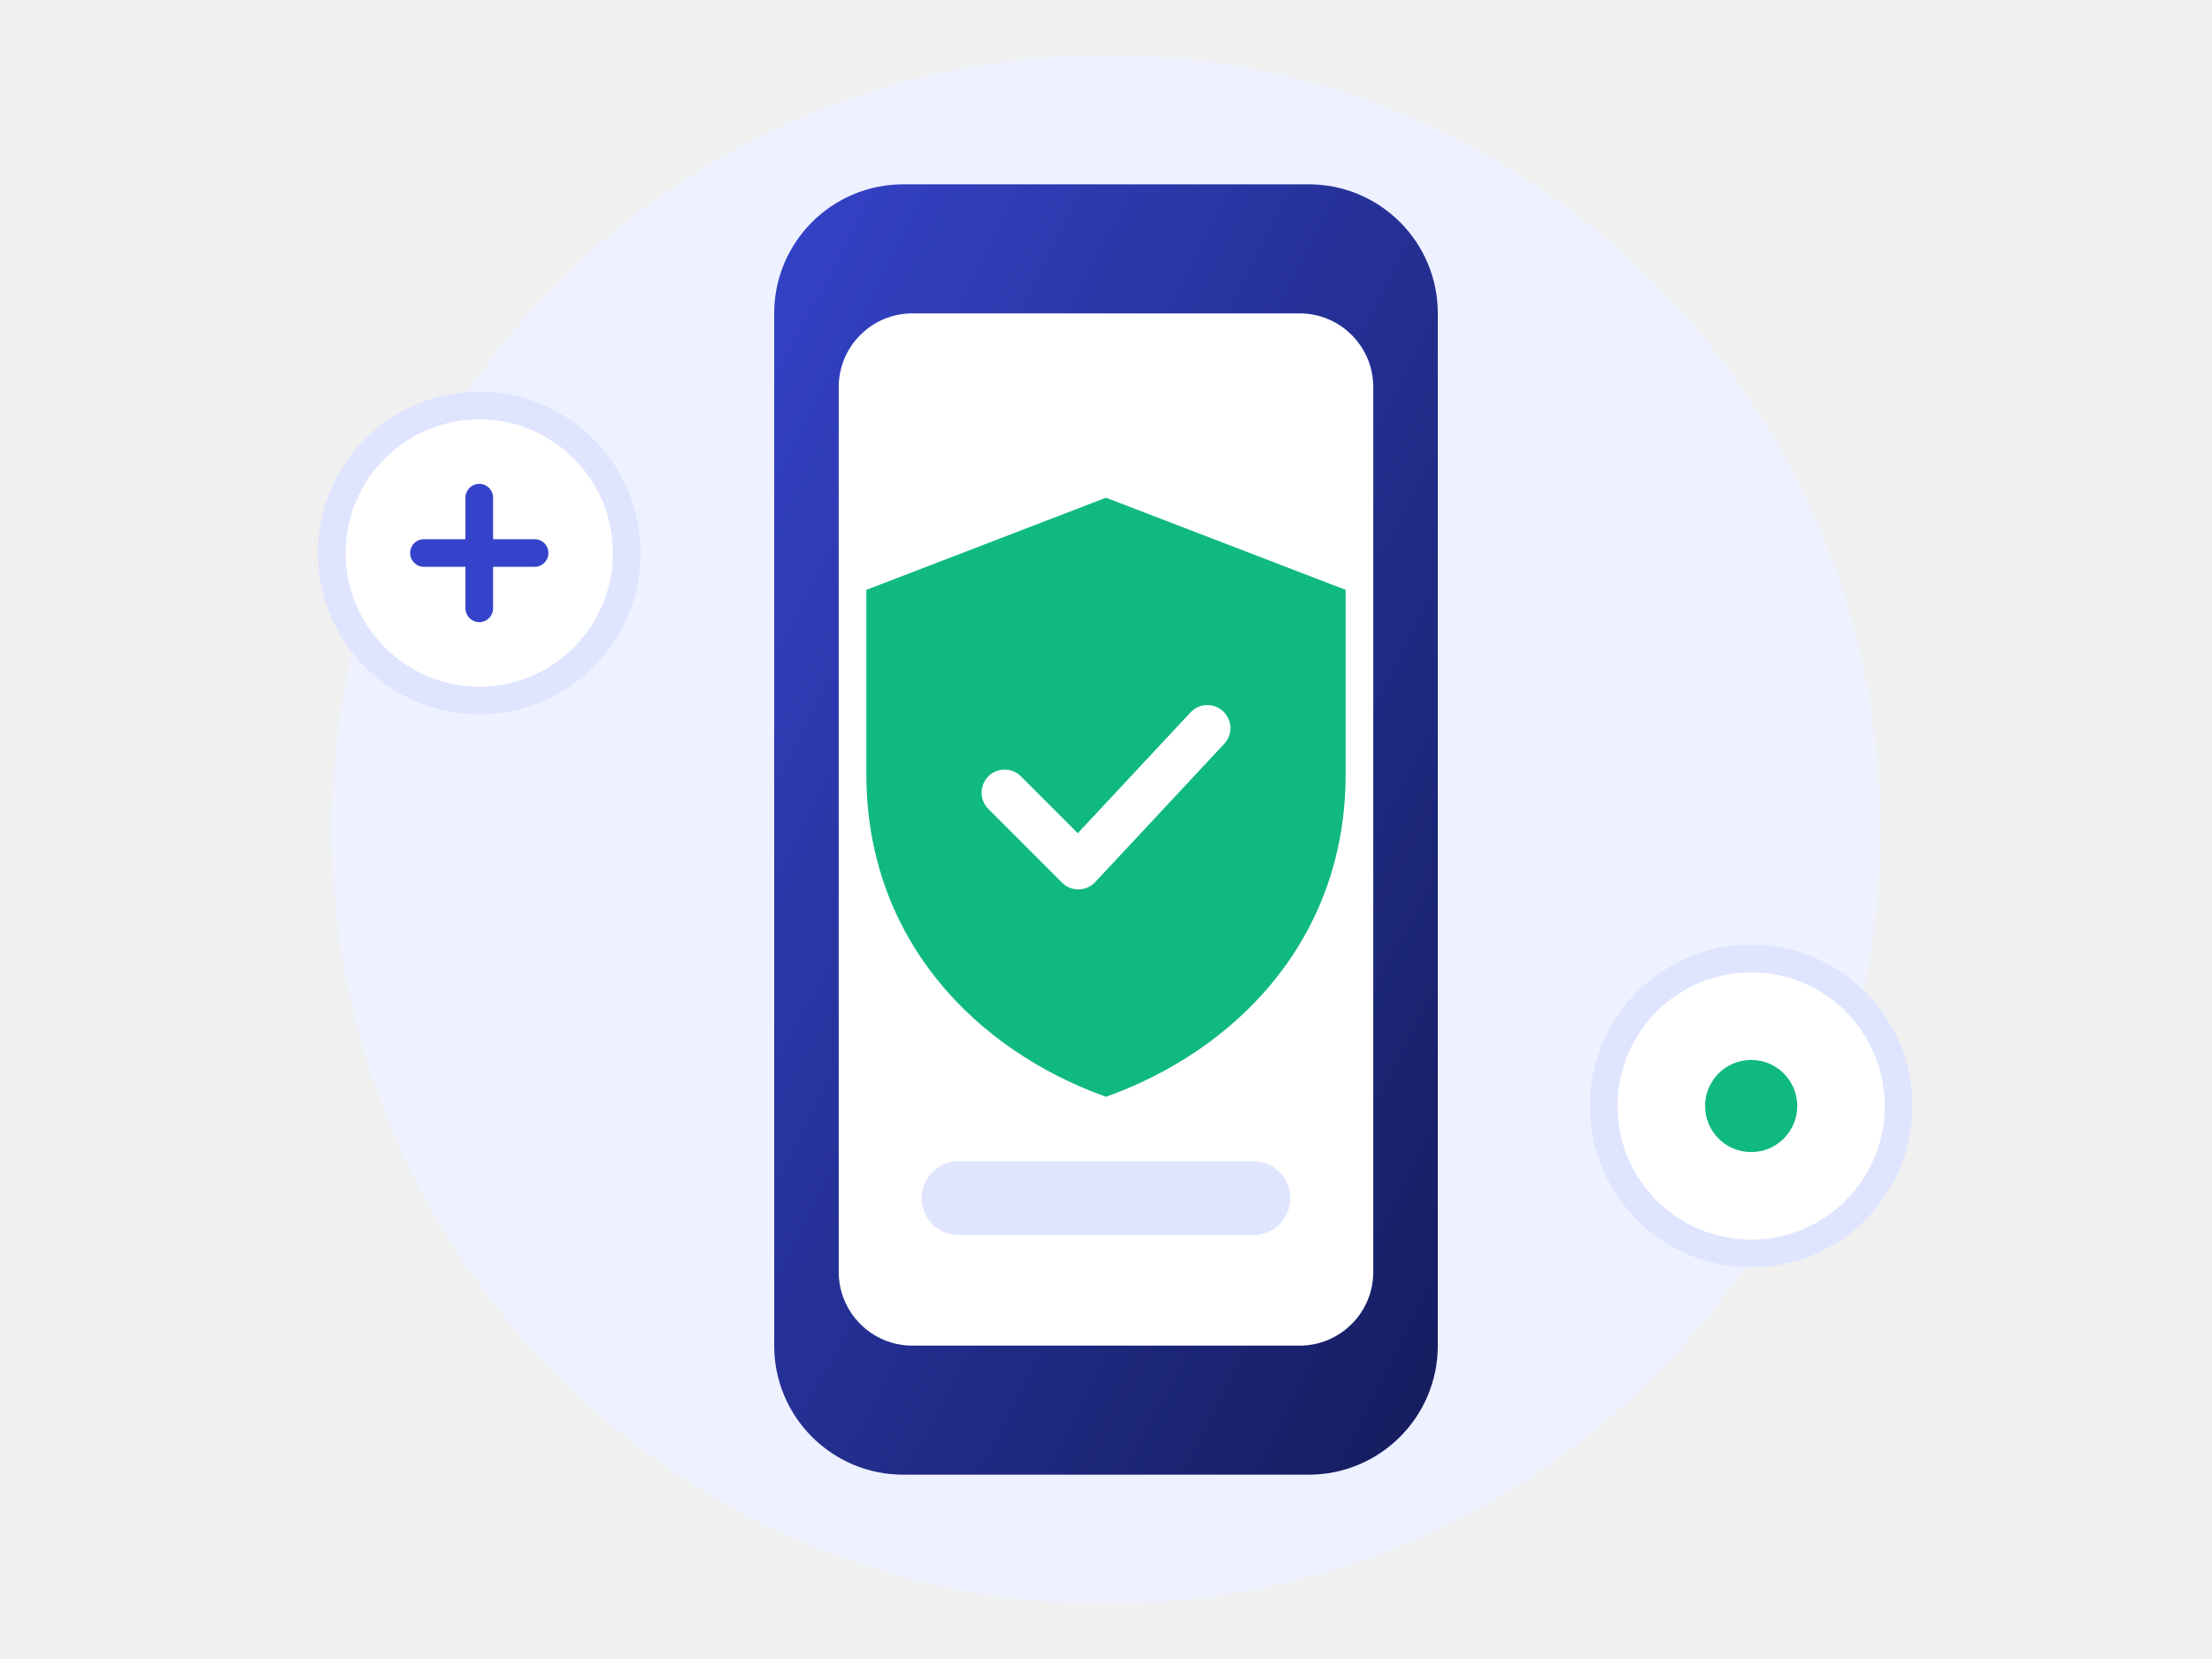
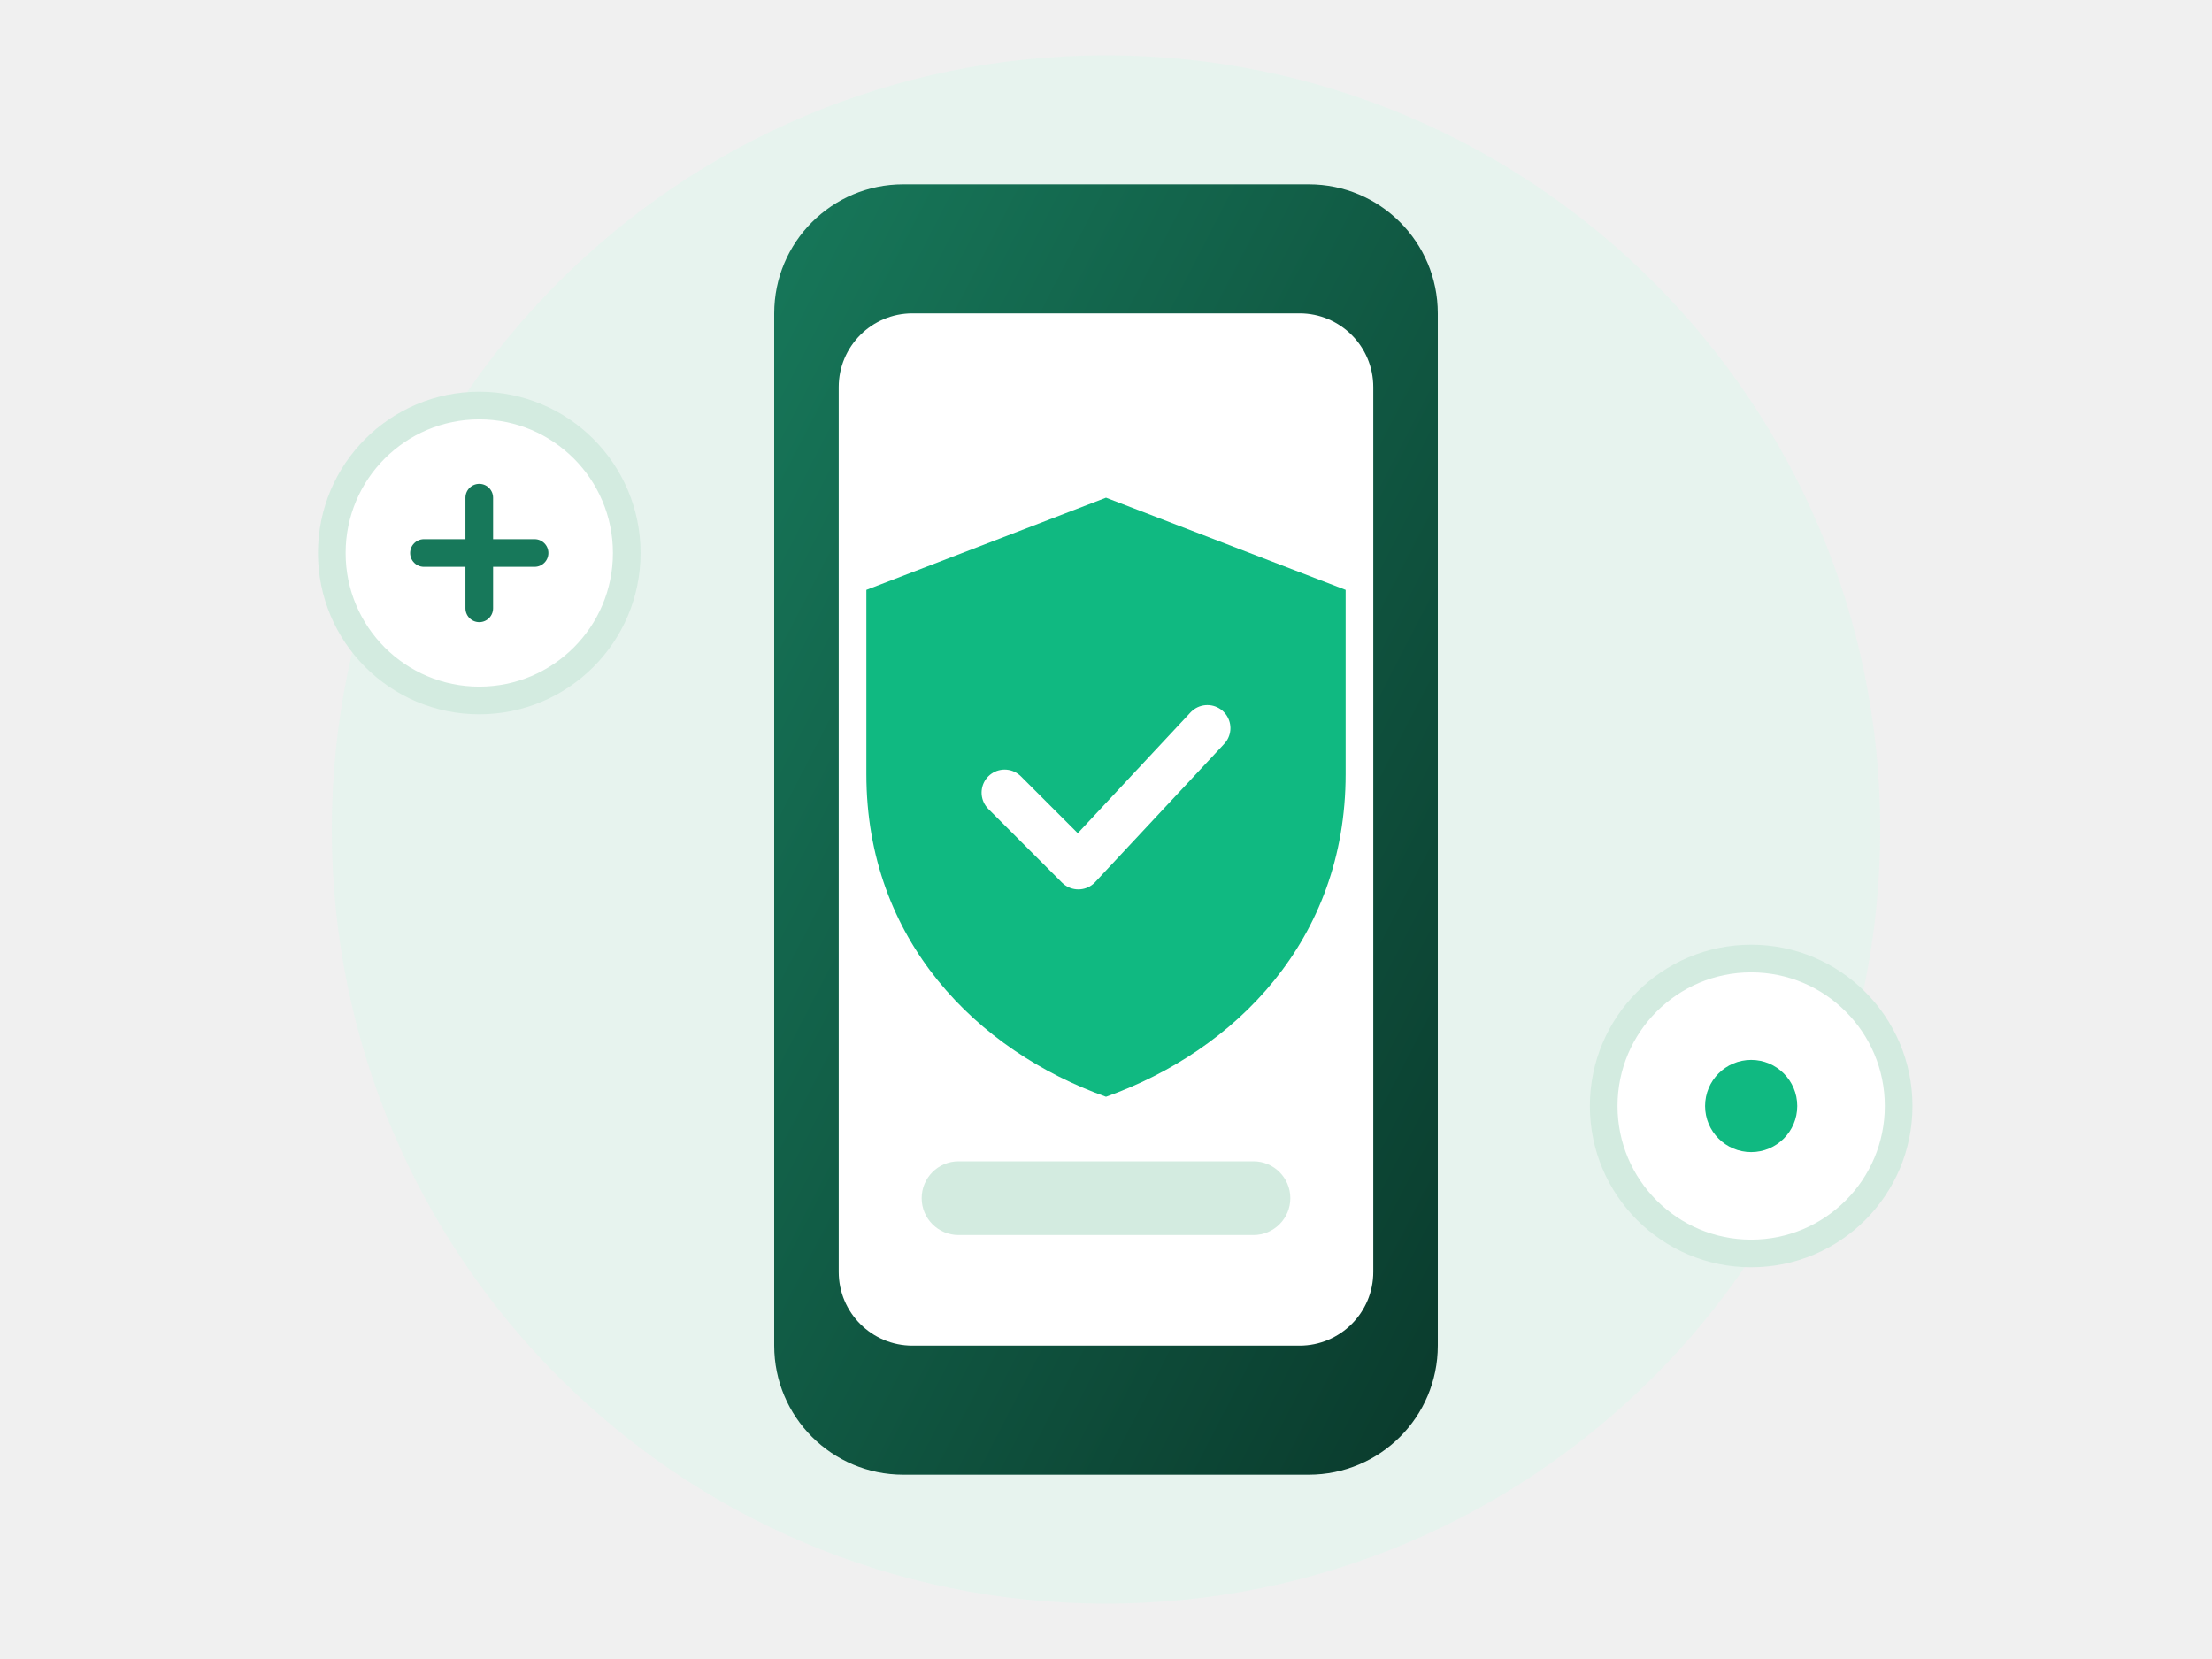
<svg xmlns="http://www.w3.org/2000/svg" viewBox="0 0 240 180">
  <defs>
    <linearGradient id="p" x1="0" y1="0" x2="1" y2="1">
-       <stop offset="0" stop-color="#3443C9" />
-       <stop offset="1" stop-color="#141C5C" />
+       <stop offset="0" stop-color="#17785A" />
+       <stop offset="1" stop-color="#0A3A2C" />
    </linearGradient>
  </defs>
-   <circle cx="120" cy="90" r="84" fill="#EEF1FF" />
+   <circle cx="120" cy="90" r="84" fill="#E7F3EE" />
  <rect x="84" y="20" width="72" height="140" rx="14" fill="url(#p)" />
  <rect x="91" y="34" width="58" height="112" rx="8" fill="#fff" />
  <path d="M120 54l26 10v20c0 18-12 30-26 35-14-5-26-17-26-35V64z" fill="#10B981" />
  <path d="M109 86l8 8 14-15" fill="none" stroke="#fff" stroke-width="5" stroke-linecap="round" stroke-linejoin="round" />
-   <rect x="100" y="126" width="40" height="8" rx="4" fill="#DFE4FF" />
-   <circle cx="52" cy="60" r="16" fill="#fff" stroke="#DFE4FF" stroke-width="3" />
-   <path d="M46 60h12M52 54v12" stroke="#3443C9" stroke-width="3" stroke-linecap="round" />
-   <circle cx="190" cy="120" r="16" fill="#fff" stroke="#DFE4FF" stroke-width="3" />
+   <rect x="100" y="126" width="40" height="8" rx="4" fill="#D3EBE0" />
+   <circle cx="52" cy="60" r="16" fill="#fff" stroke="#D3EBE0" stroke-width="3" />
+   <path d="M46 60h12M52 54v12" stroke="#17785A" stroke-width="3" stroke-linecap="round" />
+   <circle cx="190" cy="120" r="16" fill="#fff" stroke="#D3EBE0" stroke-width="3" />
  <circle cx="190" cy="120" r="5" fill="#10B981" />
</svg>
